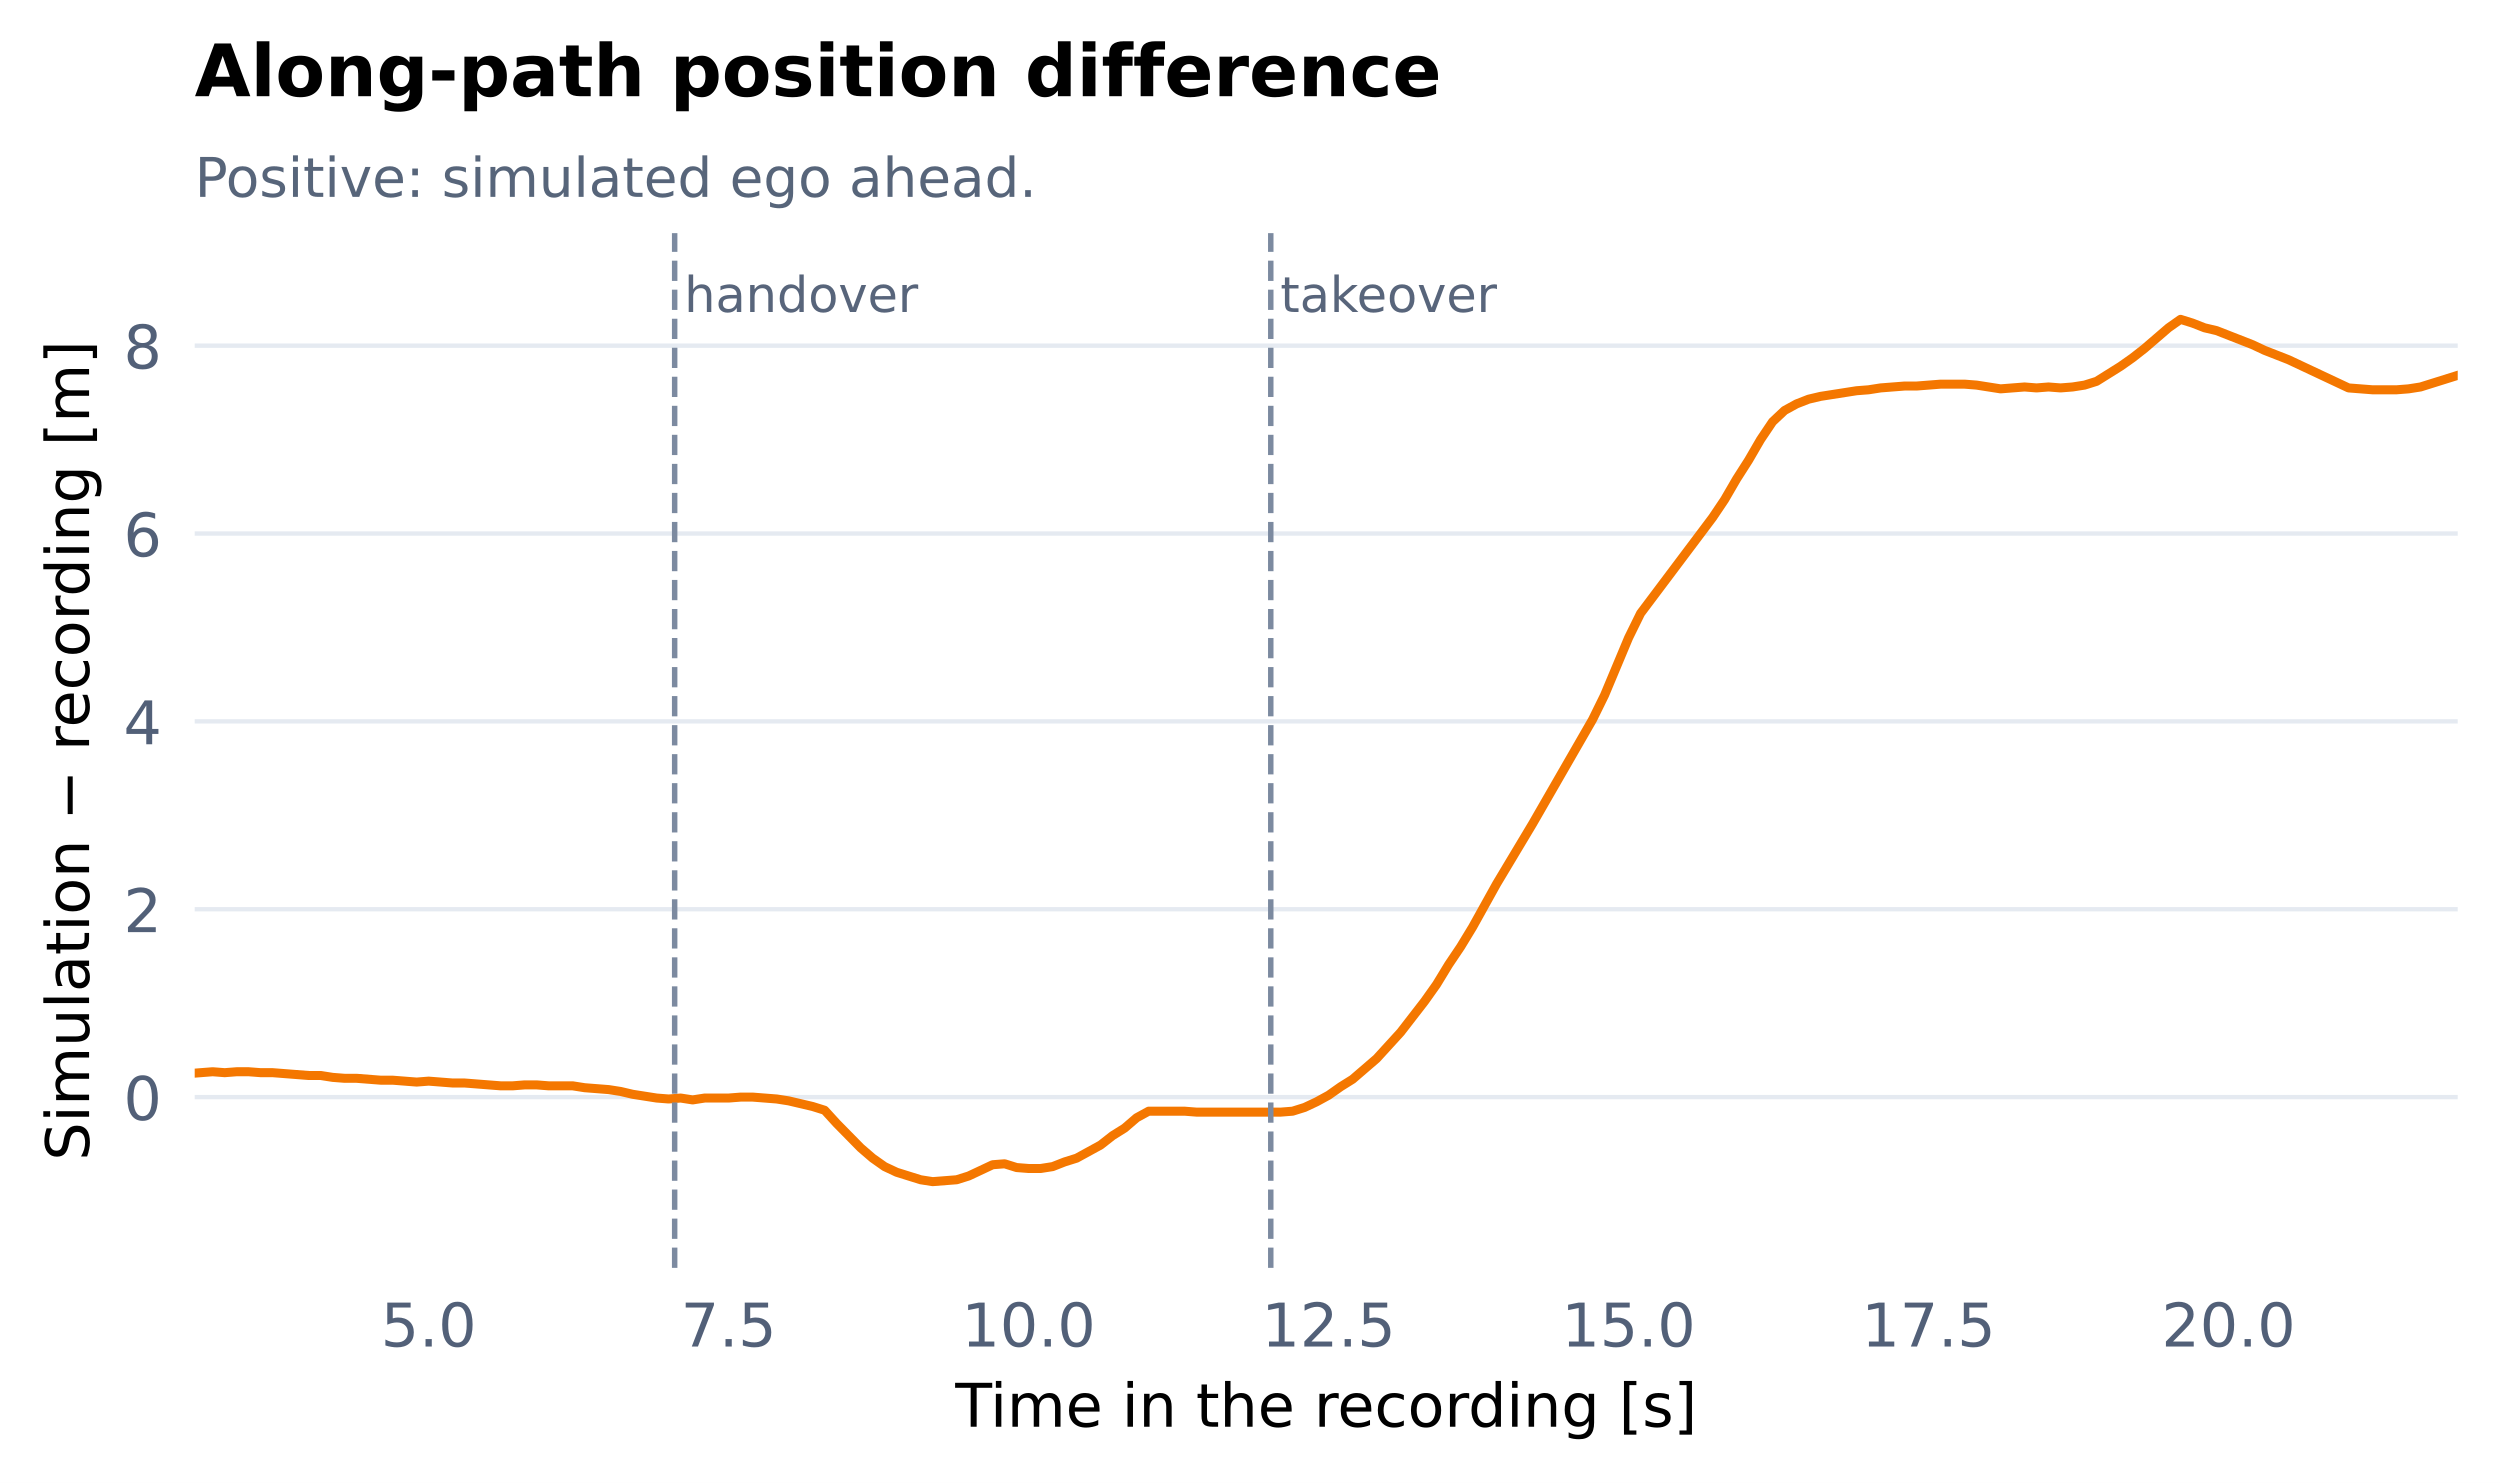
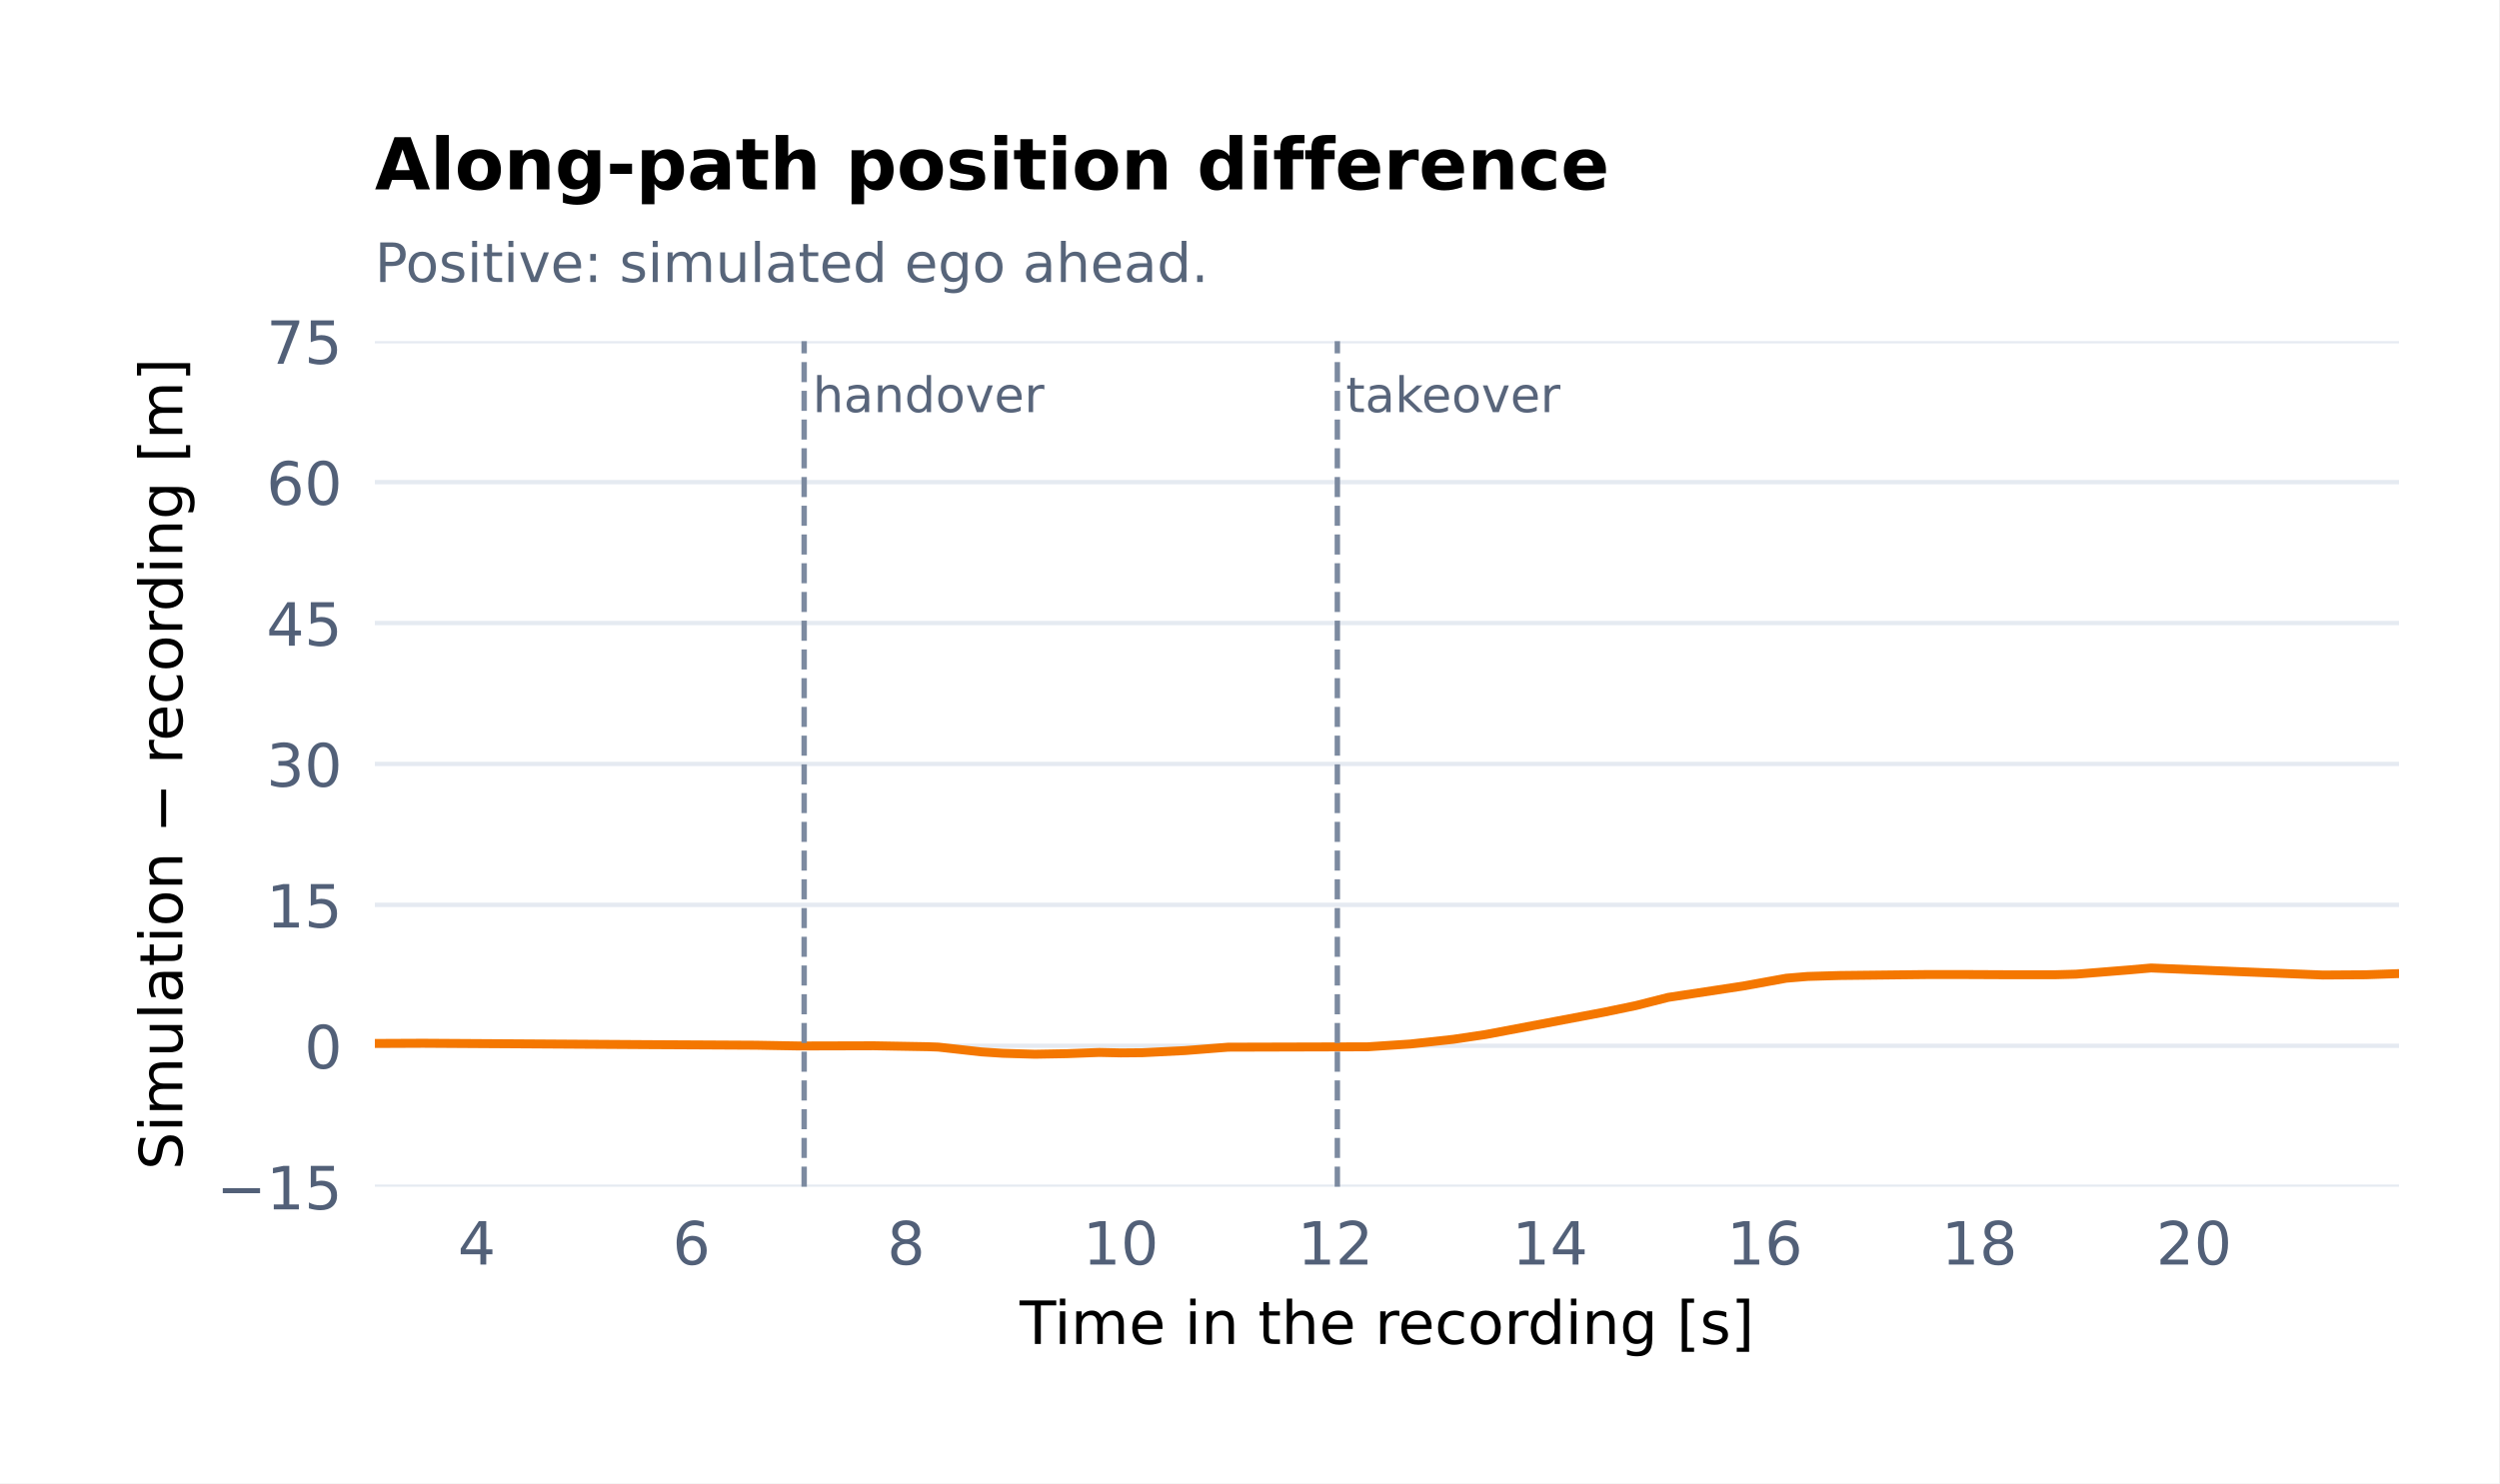
- <svg xmlns="http://www.w3.org/2000/svg" width="456.456pt" height="270.754pt" viewBox="0 0 456.456 270.754" version="1.1">
+ <svg xmlns="http://www.w3.org/2000/svg" width="460.8pt" height="273.6pt" viewBox="0 0 460.8 273.6" version="1.1">
  <defs>
    <style type="text/css">*{stroke-linejoin: round; stroke-linecap: butt}</style>
  </defs>
  <g id="figure_1">
    <g id="patch_1">
-       <path d="M 0 270.754  L 456.456 270.754  L 456.456 -0  L 0 -0  z " style="fill: #ffffff" />
+       <path d="M 0 273.6 L 460.8 273.6 L 460.8 0 L 0 0 z " style="fill: #ffffff" />
    </g>
    <g id="axes_1">
      <g id="patch_2">
-         <path d="M -468.542 231.491  L -55.353 231.491  L -55.353 42.563  L -468.542 42.563  z " style="fill: #ffffff" />
+         <path d="M 69.12 218.88 L 442.368 218.88 L 442.368 62.928 L 69.12 62.928 z " style="fill: #ffffff" />
      </g>
      <g id="matplotlib.axis_1">
        <g id="xtick_1">
          <g id="line2d_1" />
          <g id="text_1">
-             <text style="font-size: 11px; font-family: 'DejaVu Sans'; text-anchor: middle; fill: #526078" x="-425.821" y="245.849" transform="rotate(-0 -425.8207 245.8491)">5.0</text>
+             <text style="font-size: 11px; font-family: 'DejaVu Sans'; text-anchor: middle; fill: #526078" x="87.921" y="233.238" transform="rotate(-0 87.92093 233.2383)">4</text>
          </g>
        </g>
        <g id="xtick_2">
          <g id="line2d_2" />
          <g id="text_2">
-             <text style="font-size: 11px; font-family: 'DejaVu Sans'; text-anchor: middle; fill: #526078" x="-371.05" y="245.849" transform="rotate(-0 -371.0501 245.8491)">7.5</text>
+             <text style="font-size: 11px; font-family: 'DejaVu Sans'; text-anchor: middle; fill: #526078" x="127.502" y="233.238" transform="rotate(-0 127.5018 233.2383)">6</text>
          </g>
        </g>
        <g id="xtick_3">
          <g id="line2d_3" />
          <g id="text_3">
-             <text style="font-size: 11px; font-family: 'DejaVu Sans'; text-anchor: middle; fill: #526078" x="-316.28" y="245.849" transform="rotate(-0 -316.2795 245.8491)">10.0</text>
+             <text style="font-size: 11px; font-family: 'DejaVu Sans'; text-anchor: middle; fill: #526078" x="167.083" y="233.238" transform="rotate(-0 167.0828 233.2383)">8</text>
          </g>
        </g>
        <g id="xtick_4">
          <g id="line2d_4" />
          <g id="text_4">
-             <text style="font-size: 11px; font-family: 'DejaVu Sans'; text-anchor: middle; fill: #526078" x="-261.509" y="245.849" transform="rotate(-0 -261.5089 245.8491)">12.5</text>
+             <text style="font-size: 11px; font-family: 'DejaVu Sans'; text-anchor: middle; fill: #526078" x="206.664" y="233.238" transform="rotate(-0 206.6637 233.2383)">10</text>
          </g>
        </g>
        <g id="xtick_5">
          <g id="line2d_5" />
          <g id="text_5">
-             <text style="font-size: 11px; font-family: 'DejaVu Sans'; text-anchor: middle; fill: #526078" x="-206.738" y="245.849" transform="rotate(-0 -206.7384 245.8491)">15.0</text>
+             <text style="font-size: 11px; font-family: 'DejaVu Sans'; text-anchor: middle; fill: #526078" x="246.245" y="233.238" transform="rotate(-0 246.2446 233.2383)">12</text>
          </g>
        </g>
        <g id="xtick_6">
          <g id="line2d_6" />
          <g id="text_6">
-             <text style="font-size: 11px; font-family: 'DejaVu Sans'; text-anchor: middle; fill: #526078" x="-151.968" y="245.849" transform="rotate(-0 -151.9678 245.8491)">17.5</text>
+             <text style="font-size: 11px; font-family: 'DejaVu Sans'; text-anchor: middle; fill: #526078" x="285.825" y="233.238" transform="rotate(-0 285.8255 233.2383)">14</text>
          </g>
        </g>
        <g id="xtick_7">
          <g id="line2d_7" />
          <g id="text_7">
-             <text style="font-size: 11px; font-family: 'DejaVu Sans'; text-anchor: middle; fill: #526078" x="-97.197" y="245.849" transform="rotate(-0 -97.19723 245.8491)">20.0</text>
+             <text style="font-size: 11px; font-family: 'DejaVu Sans'; text-anchor: middle; fill: #526078" x="325.406" y="233.238" transform="rotate(-0 325.4064 233.2383)">16</text>
          </g>
        </g>
-         <g id="text_8">
-           <text style="font-size: 11px; font-family: 'DejaVu Sans'; text-anchor: middle" x="-261.947" y="260.495" transform="rotate(-0 -261.9471 260.4951)">Time in the recording [s]</text>
+         <g id="xtick_8">
+           <g id="line2d_8" />
+           <g id="text_8">
+             <text style="font-size: 11px; font-family: 'DejaVu Sans'; text-anchor: middle; fill: #526078" x="364.987" y="233.238" transform="rotate(-0 364.9873 233.2383)">18</text>
+           </g>
+         </g>
+         <g id="xtick_9">
+           <g id="line2d_9" />
+           <g id="text_9">
+             <text style="font-size: 11px; font-family: 'DejaVu Sans'; text-anchor: middle; fill: #526078" x="404.568" y="233.238" transform="rotate(-0 404.5682 233.2383)">20</text>
+           </g>
+         </g>
+         <g id="text_10">
+           <text style="font-size: 11px; font-family: 'DejaVu Sans'; text-anchor: middle" x="255.744" y="247.884" transform="rotate(-0 255.744 247.8842)">Time in the recording [s]</text>
        </g>
      </g>
      <g id="matplotlib.axis_2">
        <g id="ytick_1">
-           <g id="line2d_8">
-             <path clip-path="url(#pcc5ddc293a)" style="fill: none; stroke: #e5eaf1; stroke-width: 0.8; stroke-linecap: square" />
+           <g id="line2d_10">
+             <path d="M 69.12 218.88 L 442.368 218.88 " clip-path="url(#pa6a2bd2a6f)" style="fill: none; stroke: #e5eaf1; stroke-width: 0.8; stroke-linecap: square" />
          </g>
-           <g id="line2d_9" />
-           <g id="text_9">
-             <text style="font-size: 11px; font-family: 'DejaVu Sans'; text-anchor: end; fill: #526078" x="-474.542" y="217.026" transform="rotate(-0 -474.5417 217.0259)">0.0</text>
+           <g id="line2d_11" />
+           <g id="text_11">
+             <text style="font-size: 11px; font-family: 'DejaVu Sans'; text-anchor: end; fill: #526078" x="63.12" y="223.059" transform="rotate(-0 63.12 223.0591)">−15</text>
          </g>
        </g>
        <g id="ytick_2">
-           <g id="line2d_10">
-             <path clip-path="url(#pcc5ddc293a)" style="fill: none; stroke: #e5eaf1; stroke-width: 0.8; stroke-linecap: square" />
+           <g id="line2d_12">
+             <path d="M 69.12 192.888 L 442.368 192.888 " clip-path="url(#pa6a2bd2a6f)" style="fill: none; stroke: #e5eaf1; stroke-width: 0.8; stroke-linecap: square" />
          </g>
-           <g id="line2d_11" />
-           <g id="text_10">
-             <text style="font-size: 11px; font-family: 'DejaVu Sans'; text-anchor: end; fill: #526078" x="-474.542" y="184.803" transform="rotate(-0 -474.5417 184.8033)">0.5</text>
+           <g id="line2d_13" />
+           <g id="text_12">
+             <text style="font-size: 11px; font-family: 'DejaVu Sans'; text-anchor: end; fill: #526078" x="63.12" y="197.067" transform="rotate(-0 63.12 197.0671)">0</text>
          </g>
        </g>
        <g id="ytick_3">
-           <g id="line2d_12">
-             <path clip-path="url(#pcc5ddc293a)" style="fill: none; stroke: #e5eaf1; stroke-width: 0.8; stroke-linecap: square" />
+           <g id="line2d_14">
+             <path d="M 69.12 166.896 L 442.368 166.896 " clip-path="url(#pa6a2bd2a6f)" style="fill: none; stroke: #e5eaf1; stroke-width: 0.8; stroke-linecap: square" />
          </g>
-           <g id="line2d_13" />
-           <g id="text_11">
-             <text style="font-size: 11px; font-family: 'DejaVu Sans'; text-anchor: end; fill: #526078" x="-474.542" y="152.581" transform="rotate(-0 -474.5417 152.5806)">1.0</text>
+           <g id="line2d_15" />
+           <g id="text_13">
+             <text style="font-size: 11px; font-family: 'DejaVu Sans'; text-anchor: end; fill: #526078" x="63.12" y="171.075" transform="rotate(-0 63.12 171.0751)">15</text>
          </g>
        </g>
        <g id="ytick_4">
-           <g id="line2d_14">
-             <path clip-path="url(#pcc5ddc293a)" style="fill: none; stroke: #e5eaf1; stroke-width: 0.8; stroke-linecap: square" />
+           <g id="line2d_16">
+             <path d="M 69.12 140.904 L 442.368 140.904 " clip-path="url(#pa6a2bd2a6f)" style="fill: none; stroke: #e5eaf1; stroke-width: 0.8; stroke-linecap: square" />
          </g>
-           <g id="line2d_15" />
-           <g id="text_12">
-             <text style="font-size: 11px; font-family: 'DejaVu Sans'; text-anchor: end; fill: #526078" x="-474.542" y="120.358" transform="rotate(-0 -474.5417 120.3579)">1.5</text>
+           <g id="line2d_17" />
+           <g id="text_14">
+             <text style="font-size: 11px; font-family: 'DejaVu Sans'; text-anchor: end; fill: #526078" x="63.12" y="145.083" transform="rotate(-0 63.12 145.0831)">30</text>
          </g>
        </g>
        <g id="ytick_5">
-           <g id="line2d_16">
-             <path clip-path="url(#pcc5ddc293a)" style="fill: none; stroke: #e5eaf1; stroke-width: 0.8; stroke-linecap: square" />
+           <g id="line2d_18">
+             <path d="M 69.12 114.912 L 442.368 114.912 " clip-path="url(#pa6a2bd2a6f)" style="fill: none; stroke: #e5eaf1; stroke-width: 0.8; stroke-linecap: square" />
          </g>
-           <g id="line2d_17" />
-           <g id="text_13">
-             <text style="font-size: 11px; font-family: 'DejaVu Sans'; text-anchor: end; fill: #526078" x="-474.542" y="88.135" transform="rotate(-0 -474.5417 88.13523)">2.0</text>
+           <g id="line2d_19" />
+           <g id="text_15">
+             <text style="font-size: 11px; font-family: 'DejaVu Sans'; text-anchor: end; fill: #526078" x="63.12" y="119.091" transform="rotate(-0 63.12 119.0911)">45</text>
          </g>
        </g>
        <g id="ytick_6">
-           <g id="line2d_18">
-             <path clip-path="url(#pcc5ddc293a)" style="fill: none; stroke: #e5eaf1; stroke-width: 0.8; stroke-linecap: square" />
+           <g id="line2d_20">
+             <path d="M 69.12 88.92 L 442.368 88.92 " clip-path="url(#pa6a2bd2a6f)" style="fill: none; stroke: #e5eaf1; stroke-width: 0.8; stroke-linecap: square" />
          </g>
-           <g id="line2d_19" />
-           <g id="text_14">
-             <text style="font-size: 11px; font-family: 'DejaVu Sans'; text-anchor: end; fill: #526078" x="-474.542" y="55.913" transform="rotate(-0 -474.5417 55.91255)">2.5</text>
+           <g id="line2d_21" />
+           <g id="text_16">
+             <text style="font-size: 11px; font-family: 'DejaVu Sans'; text-anchor: end; fill: #526078" x="63.12" y="93.099" transform="rotate(-0 63.12 93.09914)">60</text>
          </g>
        </g>
-         <g id="text_15">
-           <text style="font-size: 11px; font-family: 'DejaVu Sans'; text-anchor: middle" x="-498.323" y="137.027" transform="rotate(-90 -498.3228 137.0268)">Speed [m/s]</text>
+         <g id="ytick_7">
+           <g id="line2d_22">
+             <path d="M 69.12 62.928 L 442.368 62.928 " clip-path="url(#pa6a2bd2a6f)" style="fill: none; stroke: #e5eaf1; stroke-width: 0.8; stroke-linecap: square" />
+           </g>
+           <g id="line2d_23" />
+           <g id="text_17">
+             <text style="font-size: 11px; font-family: 'DejaVu Sans'; text-anchor: end; fill: #526078" x="63.12" y="67.107" transform="rotate(-0 63.12 67.10714)">75</text>
+           </g>
+         </g>
+         <g id="text_18">
+           <text style="font-size: 11px; font-family: 'DejaVu Sans'; text-anchor: middle" x="33.617" y="140.904" transform="rotate(-90 33.61719 140.904)">Simulation − recording [m]</text>
        </g>
      </g>
-       <g id="line2d_20">
-         <path d="M 0 0  " clip-path="url(#pcc5ddc293a)" style="fill: none; stroke: #1760dc; stroke-width: 1.65; stroke-linecap: square" />
+       <g id="line2d_24">
+         <path d="M 10.738 193.442 L 14.696 193.408 L 28.55 193.027 L 36.466 192.784 L 46.361 192.611 L 58.235 192.507 L 78.026 192.42 L 119.586 192.68 L 139.376 192.784 L 147.292 192.923 L 161.146 192.888 L 171.041 193.061 L 173.02 193.131 L 180.936 194.014 L 184.894 194.274 L 190.831 194.448 L 196.768 194.344 L 202.706 194.118 L 206.664 194.205 L 210.622 194.17 L 218.538 193.772 L 226.454 193.148 L 252.182 193.079 L 260.098 192.559 L 268.014 191.692 L 273.951 190.809 L 295.721 186.702 L 301.658 185.472 L 307.595 183.964 L 321.448 181.867 L 329.364 180.429 L 333.323 180.1 L 339.26 179.927 L 355.092 179.753 L 363.008 179.753 L 370.924 179.788 L 378.841 179.788 L 382.799 179.684 L 392.694 178.887 L 396.652 178.54 L 412.484 179.199 L 428.317 179.84 L 436.233 179.788 L 442.17 179.58 L 442.17 179.58 " clip-path="url(#pa6a2bd2a6f)" style="fill: none; stroke: #f47700; stroke-width: 1.65; stroke-linecap: square" />
      </g>
-       <g id="line2d_21">
-         <path d="M 0 0  " clip-path="url(#pcc5ddc293a)" style="fill: none; stroke: #f47700; stroke-width: 1.65; stroke-linecap: square" />
+       <g id="line2d_25">
+         <path d="M 148.282 218.88 L 148.282 62.928 " clip-path="url(#pa6a2bd2a6f)" style="fill: none; stroke-dasharray: 3.7,1.6; stroke-dashoffset: 0; stroke: #7c8aa0" />
      </g>
-       <g id="line2d_22">
-         <path clip-path="url(#pcc5ddc293a)" style="fill: none; stroke-dasharray: 3.7,1.6; stroke-dashoffset: 0; stroke: #7c8aa0" />
-       </g>
-       <g id="line2d_23">
-         <path clip-path="url(#pcc5ddc293a)" style="fill: none; stroke-dasharray: 3.7,1.6; stroke-dashoffset: 0; stroke: #7c8aa0" />
-       </g>
-       <g id="text_16">
-         <text style="font-size: 10px; font-family: 'DejaVu Sans'; text-anchor: start; fill: #57657a" x="-468.542" y="35.95" transform="rotate(-0 -468.5417 35.95036)">Vehicle speed on both sides.</text>
-       </g>
-       <g id="text_17">
-         <text style="font-size: 9px; font-family: 'DejaVu Sans'; text-anchor: start; fill: #58657b" x="-379.156" y="56.959" transform="rotate(-0 -379.1561 56.95855)">handover</text>
-       </g>
-       <g id="text_18">
-         <text style="font-size: 9px; font-family: 'DejaVu Sans'; text-anchor: start; fill: #58657b" x="-270.318" y="56.959" transform="rotate(-0 -270.3183 56.95855)">takeover</text>
+       <g id="line2d_26">
+         <path d="M 246.599 218.88 L 246.599 62.928 " clip-path="url(#pa6a2bd2a6f)" style="fill: none; stroke-dasharray: 3.7,1.6; stroke-dashoffset: 0; stroke: #7c8aa0" />
      </g>
      <g id="text_19">
-         <text style="font-weight: 700; font-size: 13.2px; font-family: 'DejaVu Sans'; text-anchor: start" x="-468.542" y="17.563" transform="rotate(-0 -468.5417 17.56284)">Speed</text>
+         <text style="font-size: 10px; font-family: 'DejaVu Sans'; text-anchor: start; fill: #57657a" x="69.12" y="52.011" transform="rotate(-0 69.12 52.01136)">Positive: simulated ego ahead.</text>
      </g>
-     </g>
-     <g id="axes_2">
-       <g id="patch_3">
-         <path d="M 35.549 231.491  L 448.738 231.491  L 448.738 42.563  L 35.549 42.563  z " style="fill: #ffffff" />
+       <g id="text_20">
+         <text style="font-size: 9px; font-family: 'DejaVu Sans'; text-anchor: start; fill: #58657b" x="149.865" y="76.005" transform="rotate(-0 149.8651 76.00467)">handover</text>
      </g>
-       <g id="matplotlib.axis_3">
-         <g id="xtick_8">
-           <g id="line2d_24" />
-           <g id="text_20">
-             <text style="font-size: 11px; font-family: 'DejaVu Sans'; text-anchor: middle; fill: #526078" x="78.27" y="245.849" transform="rotate(-0 78.27015 245.8491)">5.0</text>
-           </g>
-         </g>
-         <g id="xtick_9">
-           <g id="line2d_25" />
-           <g id="text_21">
-             <text style="font-size: 11px; font-family: 'DejaVu Sans'; text-anchor: middle; fill: #526078" x="133.041" y="245.849" transform="rotate(-0 133.0407 245.8491)">7.5</text>
-           </g>
-         </g>
-         <g id="xtick_10">
-           <g id="line2d_26" />
-           <g id="text_22">
-             <text style="font-size: 11px; font-family: 'DejaVu Sans'; text-anchor: middle; fill: #526078" x="187.811" y="245.849" transform="rotate(-0 187.8113 245.8491)">10.0</text>
-           </g>
-         </g>
-         <g id="xtick_11">
-           <g id="line2d_27" />
-           <g id="text_23">
-             <text style="font-size: 11px; font-family: 'DejaVu Sans'; text-anchor: middle; fill: #526078" x="242.582" y="245.849" transform="rotate(-0 242.5819 245.8491)">12.5</text>
-           </g>
-         </g>
-         <g id="xtick_12">
-           <g id="line2d_28" />
-           <g id="text_24">
-             <text style="font-size: 11px; font-family: 'DejaVu Sans'; text-anchor: middle; fill: #526078" x="297.352" y="245.849" transform="rotate(-0 297.3524 245.8491)">15.0</text>
-           </g>
-         </g>
-         <g id="xtick_13">
-           <g id="line2d_29" />
-           <g id="text_25">
-             <text style="font-size: 11px; font-family: 'DejaVu Sans'; text-anchor: middle; fill: #526078" x="352.123" y="245.849" transform="rotate(-0 352.123 245.8491)">17.5</text>
-           </g>
-         </g>
-         <g id="xtick_14">
-           <g id="line2d_30" />
-           <g id="text_26">
-             <text style="font-size: 11px; font-family: 'DejaVu Sans'; text-anchor: middle; fill: #526078" x="406.894" y="245.849" transform="rotate(-0 406.8936 245.8491)">20.0</text>
-           </g>
-         </g>
-         <g id="text_27">
-           <text style="font-size: 11px; font-family: 'DejaVu Sans'; text-anchor: middle" x="242.144" y="260.495" transform="rotate(-0 242.1437 260.4951)">Time in the recording [s]</text>
-         </g>
+       <g id="text_21">
+         <text style="font-size: 9px; font-family: 'DejaVu Sans'; text-anchor: start; fill: #58657b" x="248.182" y="76.005" transform="rotate(-0 248.182 76.00467)">takeover</text>
      </g>
-       <g id="matplotlib.axis_4">
-         <g id="ytick_7">
-           <g id="line2d_31">
-             <path d="M 35.549 200.312  L 448.738 200.312  " clip-path="url(#p3c3572cd04)" style="fill: none; stroke: #e5eaf1; stroke-width: 0.8; stroke-linecap: square" />
-           </g>
-           <g id="line2d_32" />
-           <g id="text_28">
-             <text style="font-size: 11px; font-family: 'DejaVu Sans'; text-anchor: end; fill: #526078" x="29.549" y="204.491" transform="rotate(-0 29.54911 204.4907)">0</text>
-           </g>
-         </g>
-         <g id="ytick_8">
-           <g id="line2d_33">
-             <path d="M 35.549 166.011  L 448.738 166.011  " clip-path="url(#p3c3572cd04)" style="fill: none; stroke: #e5eaf1; stroke-width: 0.8; stroke-linecap: square" />
-           </g>
-           <g id="line2d_34" />
-           <g id="text_29">
-             <text style="font-size: 11px; font-family: 'DejaVu Sans'; text-anchor: end; fill: #526078" x="29.549" y="170.19" transform="rotate(-0 29.54911 170.19)">2</text>
-           </g>
-         </g>
-         <g id="ytick_9">
-           <g id="line2d_35">
-             <path d="M 35.549 131.71  L 448.738 131.71  " clip-path="url(#p3c3572cd04)" style="fill: none; stroke: #e5eaf1; stroke-width: 0.8; stroke-linecap: square" />
-           </g>
-           <g id="line2d_36" />
-           <g id="text_30">
-             <text style="font-size: 11px; font-family: 'DejaVu Sans'; text-anchor: end; fill: #526078" x="29.549" y="135.889" transform="rotate(-0 29.54911 135.8894)">4</text>
-           </g>
-         </g>
-         <g id="ytick_10">
-           <g id="line2d_37">
-             <path d="M 35.549 97.41  L 448.738 97.41  " clip-path="url(#p3c3572cd04)" style="fill: none; stroke: #e5eaf1; stroke-width: 0.8; stroke-linecap: square" />
-           </g>
-           <g id="line2d_38" />
-           <g id="text_31">
-             <text style="font-size: 11px; font-family: 'DejaVu Sans'; text-anchor: end; fill: #526078" x="29.549" y="101.589" transform="rotate(-0 29.54911 101.5887)">6</text>
-           </g>
-         </g>
-         <g id="ytick_11">
-           <g id="line2d_39">
-             <path d="M 35.549 63.109  L 448.738 63.109  " clip-path="url(#p3c3572cd04)" style="fill: none; stroke: #e5eaf1; stroke-width: 0.8; stroke-linecap: square" />
-           </g>
-           <g id="line2d_40" />
-           <g id="text_32">
-             <text style="font-size: 11px; font-family: 'DejaVu Sans'; text-anchor: end; fill: #526078" x="29.549" y="67.288" transform="rotate(-0 29.54911 67.28807)">8</text>
-           </g>
-         </g>
-         <g id="text_33">
-           <text style="font-size: 11px; font-family: 'DejaVu Sans'; text-anchor: middle" x="16.263" y="137.027" transform="rotate(-90 16.2627 137.0268)">Simulation − recording [m]</text>
-         </g>
-       </g>
-       <g id="line2d_41">
-         <path d="M -1 199.377  L 1.591 198.768  L 3.782 198.425  L 5.973 198.254  L 8.164 197.739  L 10.355 197.567  L 12.545 197.567  L 16.927 197.224  L 19.118 196.881  L 25.69 196.367  L 27.881 196.367  L 30.072 196.024  L 34.454 196.024  L 38.835 195.681  L 41.026 195.852  L 43.217 195.681  L 45.408 195.681  L 47.599 195.852  L 49.789 195.852  L 56.362 196.367  L 58.553 196.367  L 60.744 196.71  L 62.934 196.881  L 65.125 196.881  L 69.507 197.224  L 71.698 197.224  L 76.079 197.567  L 78.27 197.396  L 82.652 197.739  L 84.843 197.739  L 91.415 198.254  L 93.606 198.254  L 95.797 198.082  L 97.988 198.082  L 100.178 198.254  L 104.56 198.254  L 106.751 198.597  L 111.132 198.94  L 113.323 199.283  L 115.514 199.797  L 119.896 200.483  L 122.087 200.655  L 124.277 200.483  L 126.468 200.826  L 128.659 200.483  L 133.041 200.483  L 135.232 200.312  L 137.422 200.312  L 141.804 200.655  L 143.995 200.998  L 148.376 202.027  L 150.567 202.713  L 152.758 205.114  L 157.14 209.573  L 159.331 211.459  L 161.521 213.003  L 163.712 214.032  L 168.094 215.404  L 170.285 215.747  L 174.666 215.404  L 176.857 214.718  L 181.239 212.66  L 183.43 212.488  L 185.62 213.174  L 187.811 213.346  L 190.002 213.346  L 192.193 213.003  L 194.384 212.145  L 196.575 211.459  L 200.956 209.058  L 203.147 207.343  L 205.338 205.971  L 207.529 204.085  L 209.72 202.884  L 216.292 202.884  L 218.483 203.056  L 233.819 203.056  L 236.009 202.884  L 238.2 202.198  L 240.391 201.169  L 242.582 199.969  L 244.773 198.425  L 246.964 197.053  L 251.345 193.28  L 255.727 188.478  L 260.108 182.818  L 262.299 179.731  L 264.49 176.13  L 266.681 172.871  L 268.872 169.269  L 273.253 161.38  L 279.826 150.404  L 290.78 131.367  L 292.971 126.908  L 297.352 116.446  L 299.543 111.987  L 312.688 94.494  L 314.879 91.235  L 317.07 87.462  L 319.261 84.032  L 321.451 80.259  L 323.642 77.001  L 325.833 74.943  L 328.024 73.742  L 330.215 72.885  L 332.406 72.37  L 338.978 71.341  L 341.169 71.17  L 343.36 70.827  L 347.741 70.484  L 349.932 70.484  L 354.314 70.141  L 358.695 70.141  L 360.886 70.312  L 365.268 70.998  L 369.65 70.655  L 371.84 70.827  L 374.031 70.655  L 376.222 70.827  L 378.413 70.655  L 380.604 70.312  L 382.795 69.626  L 387.176 66.882  L 389.367 65.338  L 391.558 63.623  L 395.939 59.85  L 398.13 58.307  L 400.321 58.993  L 402.512 59.85  L 404.703 60.365  L 411.275 62.937  L 413.466 63.966  L 417.848 65.681  L 428.802 70.827  L 433.183 71.17  L 437.565 71.17  L 439.756 70.998  L 441.947 70.655  L 448.519 68.597  L 448.519 68.597  " clip-path="url(#p3c3572cd04)" style="fill: none; stroke: #f47700; stroke-width: 1.65; stroke-linecap: square" />
-       </g>
-       <g id="line2d_42">
-         <path d="M 123.182 231.491  L 123.182 42.563  " clip-path="url(#p3c3572cd04)" style="fill: none; stroke-dasharray: 3.7,1.6; stroke-dashoffset: 0; stroke: #7c8aa0" />
-       </g>
-       <g id="line2d_43">
-         <path d="M 232.02 231.491  L 232.02 42.563  " clip-path="url(#p3c3572cd04)" style="fill: none; stroke-dasharray: 3.7,1.6; stroke-dashoffset: 0; stroke: #7c8aa0" />
-       </g>
-       <g id="text_34">
-         <text style="font-size: 10px; font-family: 'DejaVu Sans'; text-anchor: start; fill: #57657a" x="35.549" y="35.95" transform="rotate(-0 35.54911 35.95036)">Positive: simulated ego ahead.</text>
-       </g>
-       <g id="text_35">
-         <text style="font-size: 9px; font-family: 'DejaVu Sans'; text-anchor: start; fill: #58657b" x="124.935" y="56.959" transform="rotate(-0 124.9347 56.95855)">handover</text>
-       </g>
-       <g id="text_36">
-         <text style="font-size: 9px; font-family: 'DejaVu Sans'; text-anchor: start; fill: #58657b" x="233.772" y="56.959" transform="rotate(-0 233.7725 56.95855)">takeover</text>
-       </g>
-       <g id="text_37">
-         <text style="font-weight: 700; font-size: 13.2px; font-family: 'DejaVu Sans'; text-anchor: start" x="35.549" y="17.563" transform="rotate(-0 35.54911 17.56284)">Along-path position difference</text>
-       </g>
-     </g>
-     <g id="axes_3">
-       <g id="patch_4">
-         <path d="M -468.542 514.883  L -55.353 514.883  L -55.353 325.955  L -468.542 325.955  z " style="fill: #ffffff" />
-       </g>
-       <g id="matplotlib.axis_5">
-         <g id="xtick_15">
-           <g id="line2d_44" />
-           <g id="text_38">
-             <text style="font-size: 11px; font-family: 'DejaVu Sans'; text-anchor: middle; fill: #526078" x="-425.821" y="529.241" transform="rotate(-0 -425.8207 529.2411)">5.0</text>
-           </g>
-         </g>
-         <g id="xtick_16">
-           <g id="line2d_45" />
-           <g id="text_39">
-             <text style="font-size: 11px; font-family: 'DejaVu Sans'; text-anchor: middle; fill: #526078" x="-371.05" y="529.241" transform="rotate(-0 -371.0501 529.2411)">7.5</text>
-           </g>
-         </g>
-         <g id="xtick_17">
-           <g id="line2d_46" />
-           <g id="text_40">
-             <text style="font-size: 11px; font-family: 'DejaVu Sans'; text-anchor: middle; fill: #526078" x="-316.28" y="529.241" transform="rotate(-0 -316.2795 529.2411)">10.0</text>
-           </g>
-         </g>
-         <g id="xtick_18">
-           <g id="line2d_47" />
-           <g id="text_41">
-             <text style="font-size: 11px; font-family: 'DejaVu Sans'; text-anchor: middle; fill: #526078" x="-261.509" y="529.241" transform="rotate(-0 -261.5089 529.2411)">12.5</text>
-           </g>
-         </g>
-         <g id="xtick_19">
-           <g id="line2d_48" />
-           <g id="text_42">
-             <text style="font-size: 11px; font-family: 'DejaVu Sans'; text-anchor: middle; fill: #526078" x="-206.738" y="529.241" transform="rotate(-0 -206.7384 529.2411)">15.0</text>
-           </g>
-         </g>
-         <g id="xtick_20">
-           <g id="line2d_49" />
-           <g id="text_43">
-             <text style="font-size: 11px; font-family: 'DejaVu Sans'; text-anchor: middle; fill: #526078" x="-151.968" y="529.241" transform="rotate(-0 -151.9678 529.2411)">17.5</text>
-           </g>
-         </g>
-         <g id="xtick_21">
-           <g id="line2d_50" />
-           <g id="text_44">
-             <text style="font-size: 11px; font-family: 'DejaVu Sans'; text-anchor: middle; fill: #526078" x="-97.197" y="529.241" transform="rotate(-0 -97.19723 529.2411)">20.0</text>
-           </g>
-         </g>
-         <g id="text_45">
-           <text style="font-size: 11px; font-family: 'DejaVu Sans'; text-anchor: middle" x="-261.947" y="543.887" transform="rotate(-0 -261.9471 543.8871)">Time in the recording [s]</text>
-         </g>
-       </g>
-       <g id="matplotlib.axis_6">
-         <g id="ytick_12">
-           <g id="line2d_51">
-             <path clip-path="url(#pb4ec3ad612)" style="fill: none; stroke: #e5eaf1; stroke-width: 0.8; stroke-linecap: square" />
-           </g>
-           <g id="line2d_52" />
-           <g id="text_46">
-             <text style="font-size: 11px; font-family: 'DejaVu Sans'; text-anchor: end; fill: #526078" x="-474.542" y="490.268" transform="rotate(-0 -474.5417 490.268)">−3</text>
-           </g>
-         </g>
-         <g id="ytick_13">
-           <g id="line2d_53">
-             <path clip-path="url(#pb4ec3ad612)" style="fill: none; stroke: #e5eaf1; stroke-width: 0.8; stroke-linecap: square" />
-           </g>
-           <g id="line2d_54" />
-           <g id="text_47">
-             <text style="font-size: 11px; font-family: 'DejaVu Sans'; text-anchor: end; fill: #526078" x="-474.542" y="457.966" transform="rotate(-0 -474.5417 457.966)">−2</text>
-           </g>
-         </g>
-         <g id="ytick_14">
-           <g id="line2d_55">
-             <path clip-path="url(#pb4ec3ad612)" style="fill: none; stroke: #e5eaf1; stroke-width: 0.8; stroke-linecap: square" />
-           </g>
-           <g id="line2d_56" />
-           <g id="text_48">
-             <text style="font-size: 11px; font-family: 'DejaVu Sans'; text-anchor: end; fill: #526078" x="-474.542" y="425.664" transform="rotate(-0 -474.5417 425.6639)">−1</text>
-           </g>
-         </g>
-         <g id="ytick_15">
-           <g id="line2d_57">
-             <path clip-path="url(#pb4ec3ad612)" style="fill: none; stroke: #e5eaf1; stroke-width: 0.8; stroke-linecap: square" />
-           </g>
-           <g id="line2d_58" />
-           <g id="text_49">
-             <text style="font-size: 11px; font-family: 'DejaVu Sans'; text-anchor: end; fill: #526078" x="-474.542" y="393.362" transform="rotate(-0 -474.5417 393.3619)">0</text>
-           </g>
-         </g>
-         <g id="ytick_16">
-           <g id="line2d_59">
-             <path clip-path="url(#pb4ec3ad612)" style="fill: none; stroke: #e5eaf1; stroke-width: 0.8; stroke-linecap: square" />
-           </g>
-           <g id="line2d_60" />
-           <g id="text_50">
-             <text style="font-size: 11px; font-family: 'DejaVu Sans'; text-anchor: end; fill: #526078" x="-474.542" y="361.06" transform="rotate(-0 -474.5417 361.0599)">1</text>
-           </g>
-         </g>
-         <g id="text_51">
-           <text style="font-size: 11px; font-family: 'DejaVu Sans'; text-anchor: middle" x="-497.046" y="420.419" transform="rotate(-90 -497.0458 420.4188)">Acceleration [m/s²]</text>
-         </g>
-       </g>
-       <g id="line2d_61">
-         <path d="M 0 0  " clip-path="url(#pb4ec3ad612)" style="fill: none; stroke: #1760dc; stroke-width: 1.65; stroke-linecap: square" />
-       </g>
-       <g id="line2d_62">
-         <path d="M 0 0  " clip-path="url(#pb4ec3ad612)" style="fill: none; stroke: #f47700; stroke-width: 1.65; stroke-linecap: square" />
-       </g>
-       <g id="line2d_63">
-         <path clip-path="url(#pb4ec3ad612)" style="fill: none; stroke-dasharray: 3.7,1.6; stroke-dashoffset: 0; stroke: #7c8aa0" />
-       </g>
-       <g id="line2d_64">
-         <path clip-path="url(#pb4ec3ad612)" style="fill: none; stroke-dasharray: 3.7,1.6; stroke-dashoffset: 0; stroke: #7c8aa0" />
-       </g>
-       <g id="text_52">
-         <text style="font-size: 10px; font-family: 'DejaVu Sans'; text-anchor: start; fill: #57657a" x="-468.542" y="319.342" transform="rotate(-0 -468.5417 319.3424)">Acceleration requested by each stack.</text>
-       </g>
-       <g id="text_53">
-         <text style="font-size: 9px; font-family: 'DejaVu Sans'; text-anchor: start; fill: #58657b" x="-379.156" y="340.351" transform="rotate(-0 -379.1561 340.3506)">handover</text>
-       </g>
-       <g id="text_54">
-         <text style="font-size: 9px; font-family: 'DejaVu Sans'; text-anchor: start; fill: #58657b" x="-270.318" y="340.351" transform="rotate(-0 -270.3183 340.3506)">takeover</text>
-       </g>
-       <g id="text_55">
-         <text style="font-weight: 700; font-size: 13.2px; font-family: 'DejaVu Sans'; text-anchor: start" x="-468.542" y="300.955" transform="rotate(-0 -468.5417 300.9548)">Commanded acceleration</text>
-       </g>
-     </g>
-     <g id="axes_4">
-       <g id="patch_5">
-         <path d="M 35.549 514.883  L 448.738 514.883  L 448.738 325.955  L 35.549 325.955  z " style="fill: #ffffff" />
-       </g>
-       <g id="matplotlib.axis_7">
-         <g id="xtick_22">
-           <g id="line2d_65" />
-           <g id="text_56">
-             <text style="font-size: 11px; font-family: 'DejaVu Sans'; text-anchor: middle; fill: #526078" x="78.27" y="529.241" transform="rotate(-0 78.27015 529.2411)">5.0</text>
-           </g>
-         </g>
-         <g id="xtick_23">
-           <g id="line2d_66" />
-           <g id="text_57">
-             <text style="font-size: 11px; font-family: 'DejaVu Sans'; text-anchor: middle; fill: #526078" x="133.041" y="529.241" transform="rotate(-0 133.0407 529.2411)">7.5</text>
-           </g>
-         </g>
-         <g id="xtick_24">
-           <g id="line2d_67" />
-           <g id="text_58">
-             <text style="font-size: 11px; font-family: 'DejaVu Sans'; text-anchor: middle; fill: #526078" x="187.811" y="529.241" transform="rotate(-0 187.8113 529.2411)">10.0</text>
-           </g>
-         </g>
-         <g id="xtick_25">
-           <g id="line2d_68" />
-           <g id="text_59">
-             <text style="font-size: 11px; font-family: 'DejaVu Sans'; text-anchor: middle; fill: #526078" x="242.582" y="529.241" transform="rotate(-0 242.5819 529.2411)">12.5</text>
-           </g>
-         </g>
-         <g id="xtick_26">
-           <g id="line2d_69" />
-           <g id="text_60">
-             <text style="font-size: 11px; font-family: 'DejaVu Sans'; text-anchor: middle; fill: #526078" x="297.352" y="529.241" transform="rotate(-0 297.3524 529.2411)">15.0</text>
-           </g>
-         </g>
-         <g id="xtick_27">
-           <g id="line2d_70" />
-           <g id="text_61">
-             <text style="font-size: 11px; font-family: 'DejaVu Sans'; text-anchor: middle; fill: #526078" x="352.123" y="529.241" transform="rotate(-0 352.123 529.2411)">17.5</text>
-           </g>
-         </g>
-         <g id="xtick_28">
-           <g id="line2d_71" />
-           <g id="text_62">
-             <text style="font-size: 11px; font-family: 'DejaVu Sans'; text-anchor: middle; fill: #526078" x="406.894" y="529.241" transform="rotate(-0 406.8936 529.2411)">20.0</text>
-           </g>
-         </g>
-         <g id="text_63">
-           <text style="font-size: 11px; font-family: 'DejaVu Sans'; text-anchor: middle" x="242.144" y="543.887" transform="rotate(-0 242.1437 543.8871)">Time in the recording [s]</text>
-         </g>
-       </g>
-       <g id="matplotlib.axis_8">
-         <g id="ytick_17">
-           <g id="line2d_72">
-             <path clip-path="url(#p6e39ae85ed)" style="fill: none; stroke: #e5eaf1; stroke-width: 0.8; stroke-linecap: square" />
-           </g>
-           <g id="line2d_73" />
-           <g id="text_64">
-             <text style="font-size: 11px; font-family: 'DejaVu Sans'; text-anchor: end; fill: #526078" x="29.549" y="496.118" transform="rotate(-0 29.54911 496.1185)">−3</text>
-           </g>
-         </g>
-         <g id="ytick_18">
-           <g id="line2d_74">
-             <path clip-path="url(#p6e39ae85ed)" style="fill: none; stroke: #e5eaf1; stroke-width: 0.8; stroke-linecap: square" />
-           </g>
-           <g id="line2d_75" />
-           <g id="text_65">
-             <text style="font-size: 11px; font-family: 'DejaVu Sans'; text-anchor: end; fill: #526078" x="29.549" y="463.393" transform="rotate(-0 29.54911 463.3935)">−2</text>
-           </g>
-         </g>
-         <g id="ytick_19">
-           <g id="line2d_76">
-             <path clip-path="url(#p6e39ae85ed)" style="fill: none; stroke: #e5eaf1; stroke-width: 0.8; stroke-linecap: square" />
-           </g>
-           <g id="line2d_77" />
-           <g id="text_66">
-             <text style="font-size: 11px; font-family: 'DejaVu Sans'; text-anchor: end; fill: #526078" x="29.549" y="430.668" transform="rotate(-0 29.54911 430.6685)">−1</text>
-           </g>
-         </g>
-         <g id="ytick_20">
-           <g id="line2d_78">
-             <path clip-path="url(#p6e39ae85ed)" style="fill: none; stroke: #e5eaf1; stroke-width: 0.8; stroke-linecap: square" />
-           </g>
-           <g id="line2d_79" />
-           <g id="text_67">
-             <text style="font-size: 11px; font-family: 'DejaVu Sans'; text-anchor: end; fill: #526078" x="29.549" y="397.943" transform="rotate(-0 29.54911 397.9435)">0</text>
-           </g>
-         </g>
-         <g id="ytick_21">
-           <g id="line2d_80">
-             <path clip-path="url(#p6e39ae85ed)" style="fill: none; stroke: #e5eaf1; stroke-width: 0.8; stroke-linecap: square" />
-           </g>
-           <g id="line2d_81" />
-           <g id="text_68">
-             <text style="font-size: 11px; font-family: 'DejaVu Sans'; text-anchor: end; fill: #526078" x="29.549" y="365.218" transform="rotate(-0 29.54911 365.2185)">1</text>
-           </g>
-         </g>
-         <g id="ytick_22">
-           <g id="line2d_82">
-             <path clip-path="url(#p6e39ae85ed)" style="fill: none; stroke: #e5eaf1; stroke-width: 0.8; stroke-linecap: square" />
-           </g>
-           <g id="line2d_83" />
-           <g id="text_69">
-             <text style="font-size: 11px; font-family: 'DejaVu Sans'; text-anchor: end; fill: #526078" x="29.549" y="332.493" transform="rotate(-0 29.54911 332.4935)">2</text>
-           </g>
-         </g>
-         <g id="text_70">
-           <text style="font-size: 11px; font-family: 'DejaVu Sans'; text-anchor: middle" x="7.045" y="420.419" transform="rotate(-90 7.045045 420.4188)">Acceleration [m/s²]</text>
-         </g>
-       </g>
-       <g id="line2d_84">
-         <path d="M 0 0  " clip-path="url(#p6e39ae85ed)" style="fill: none; stroke: #1760dc; stroke-width: 1.65; stroke-linecap: square" />
-       </g>
-       <g id="line2d_85">
-         <path d="M 0 0  " clip-path="url(#p6e39ae85ed)" style="fill: none; stroke: #f47700; stroke-width: 1.65; stroke-linecap: square" />
-       </g>
-       <g id="line2d_86">
-         <path clip-path="url(#p6e39ae85ed)" style="fill: none; stroke-dasharray: 3.7,1.6; stroke-dashoffset: 0; stroke: #7c8aa0" />
-       </g>
-       <g id="line2d_87">
-         <path clip-path="url(#p6e39ae85ed)" style="fill: none; stroke-dasharray: 3.7,1.6; stroke-dashoffset: 0; stroke: #7c8aa0" />
-       </g>
-       <g id="text_71">
-         <text style="font-size: 10px; font-family: 'DejaVu Sans'; text-anchor: start; fill: #57657a" x="35.549" y="319.342" transform="rotate(-0 35.54911 319.3424)">Smoothed rate of change of speed.</text>
-       </g>
-       <g id="text_72">
-         <text style="font-size: 9px; font-family: 'DejaVu Sans'; text-anchor: start; fill: #58657b" x="124.935" y="340.351" transform="rotate(-0 124.9347 340.3506)">handover</text>
-       </g>
-       <g id="text_73">
-         <text style="font-size: 9px; font-family: 'DejaVu Sans'; text-anchor: start; fill: #58657b" x="233.772" y="340.351" transform="rotate(-0 233.7725 340.3506)">takeover</text>
-       </g>
-       <g id="text_74">
-         <text style="font-weight: 700; font-size: 13.2px; font-family: 'DejaVu Sans'; text-anchor: start" x="35.549" y="300.955" transform="rotate(-0 35.54911 300.9548)">Achieved acceleration</text>
-       </g>
-     </g>
-     <g id="legend_1">
-       <g id="line2d_88">
-         <path style="fill: none; stroke: #1760dc; stroke-width: 2; stroke-linecap: square" />
-       </g>
-       <g id="text_75">
-         <text style="font-size: 11px; font-family: 'DejaVu Sans'; text-anchor: start" x="-120.115" y="-10.027" transform="rotate(-0 -120.1151 -10.02688)">Real recording</text>
-       </g>
-       <g id="line2d_89">
-         <path style="fill: none; stroke: #f47700; stroke-width: 2; stroke-linecap: square" />
-       </g>
-       <g id="text_76">
-         <text style="font-size: 11px; font-family: 'DejaVu Sans'; text-anchor: start" x="12.04" y="-10.027" transform="rotate(-0 12.03955 -10.02688)">Simulation</text>
+       <g id="text_22">
+         <text style="font-weight: 700; font-size: 13.2px; font-family: 'DejaVu Sans'; text-anchor: start" x="69.12" y="34.928" transform="rotate(-0 69.12 34.928)">Along-path position difference</text>
      </g>
    </g>
  </g>
  <defs>
-     <clipPath id="pcc5ddc293a">
-       <rect x="-468.542" y="42.563" width="413.189" height="188.928" />
-     </clipPath>
-     <clipPath id="p3c3572cd04">
-       <rect x="35.549" y="42.563" width="413.189" height="188.928" />
-     </clipPath>
-     <clipPath id="pb4ec3ad612">
-       <rect x="-468.542" y="325.955" width="413.189" height="188.928" />
-     </clipPath>
-     <clipPath id="p6e39ae85ed">
-       <rect x="35.549" y="325.955" width="413.189" height="188.928" />
+     <clipPath id="pa6a2bd2a6f">
+       <rect x="69.12" y="62.928" width="373.248" height="155.952" />
    </clipPath>
  </defs>
</svg>
